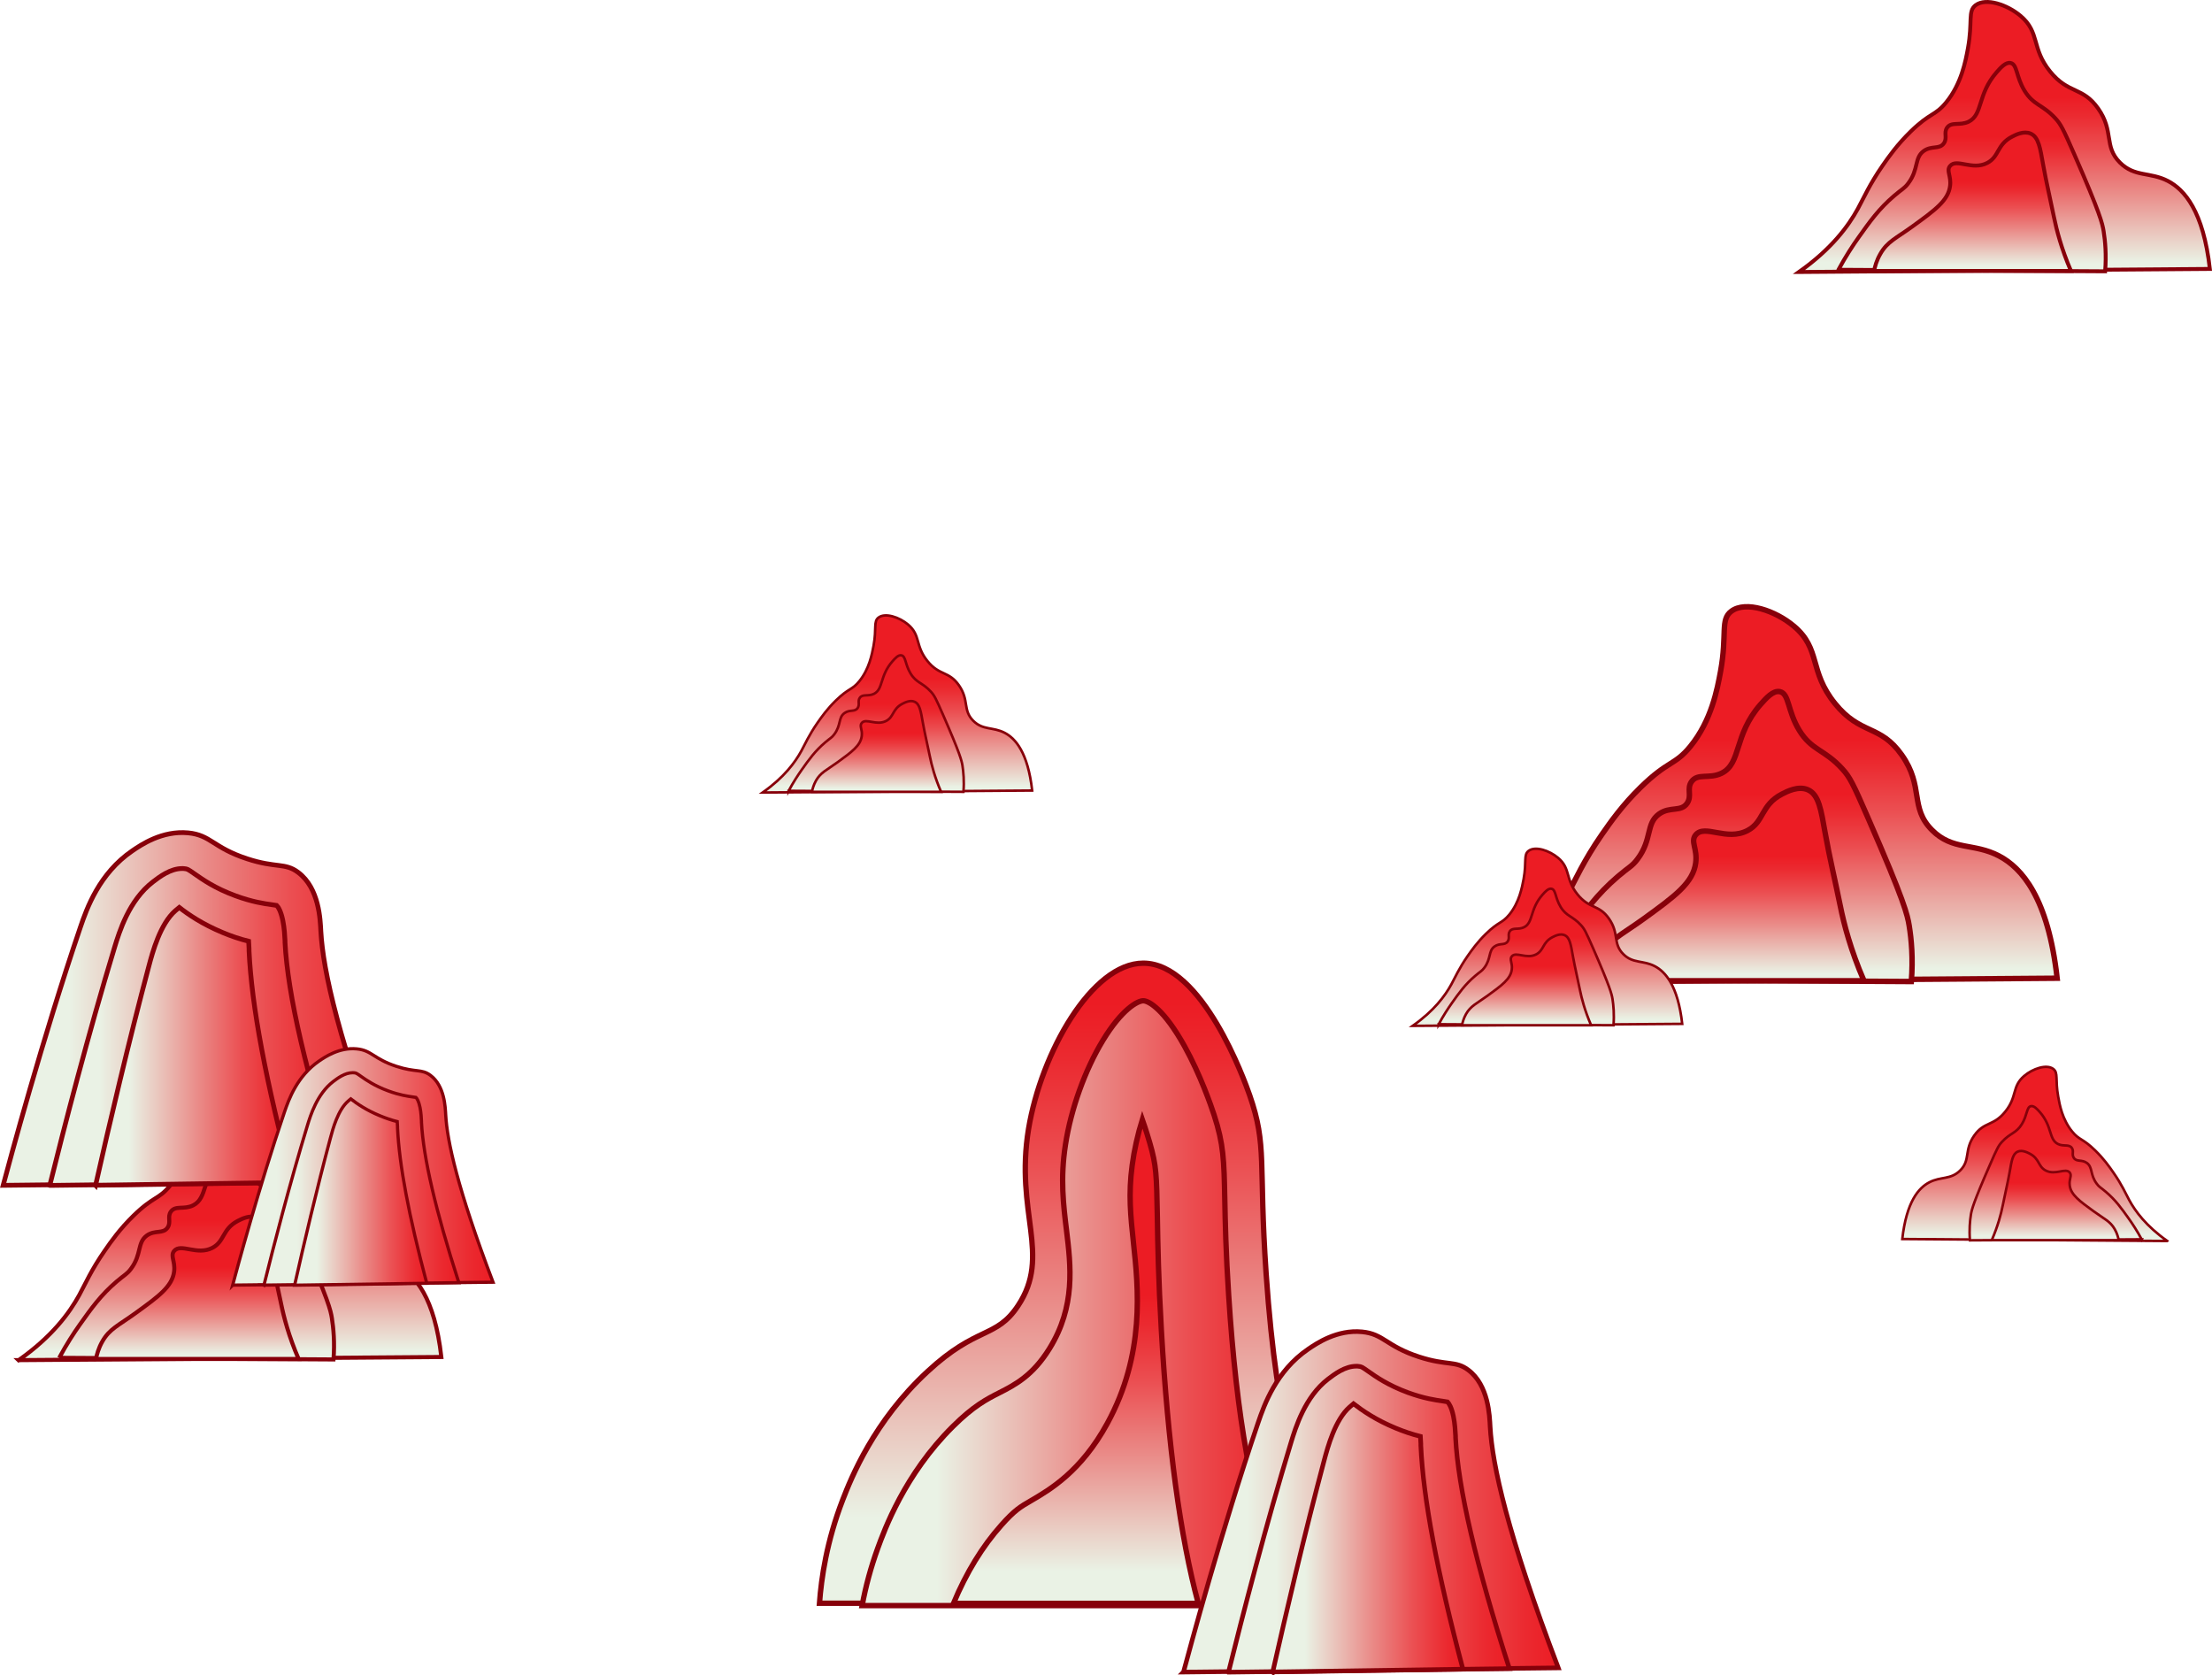
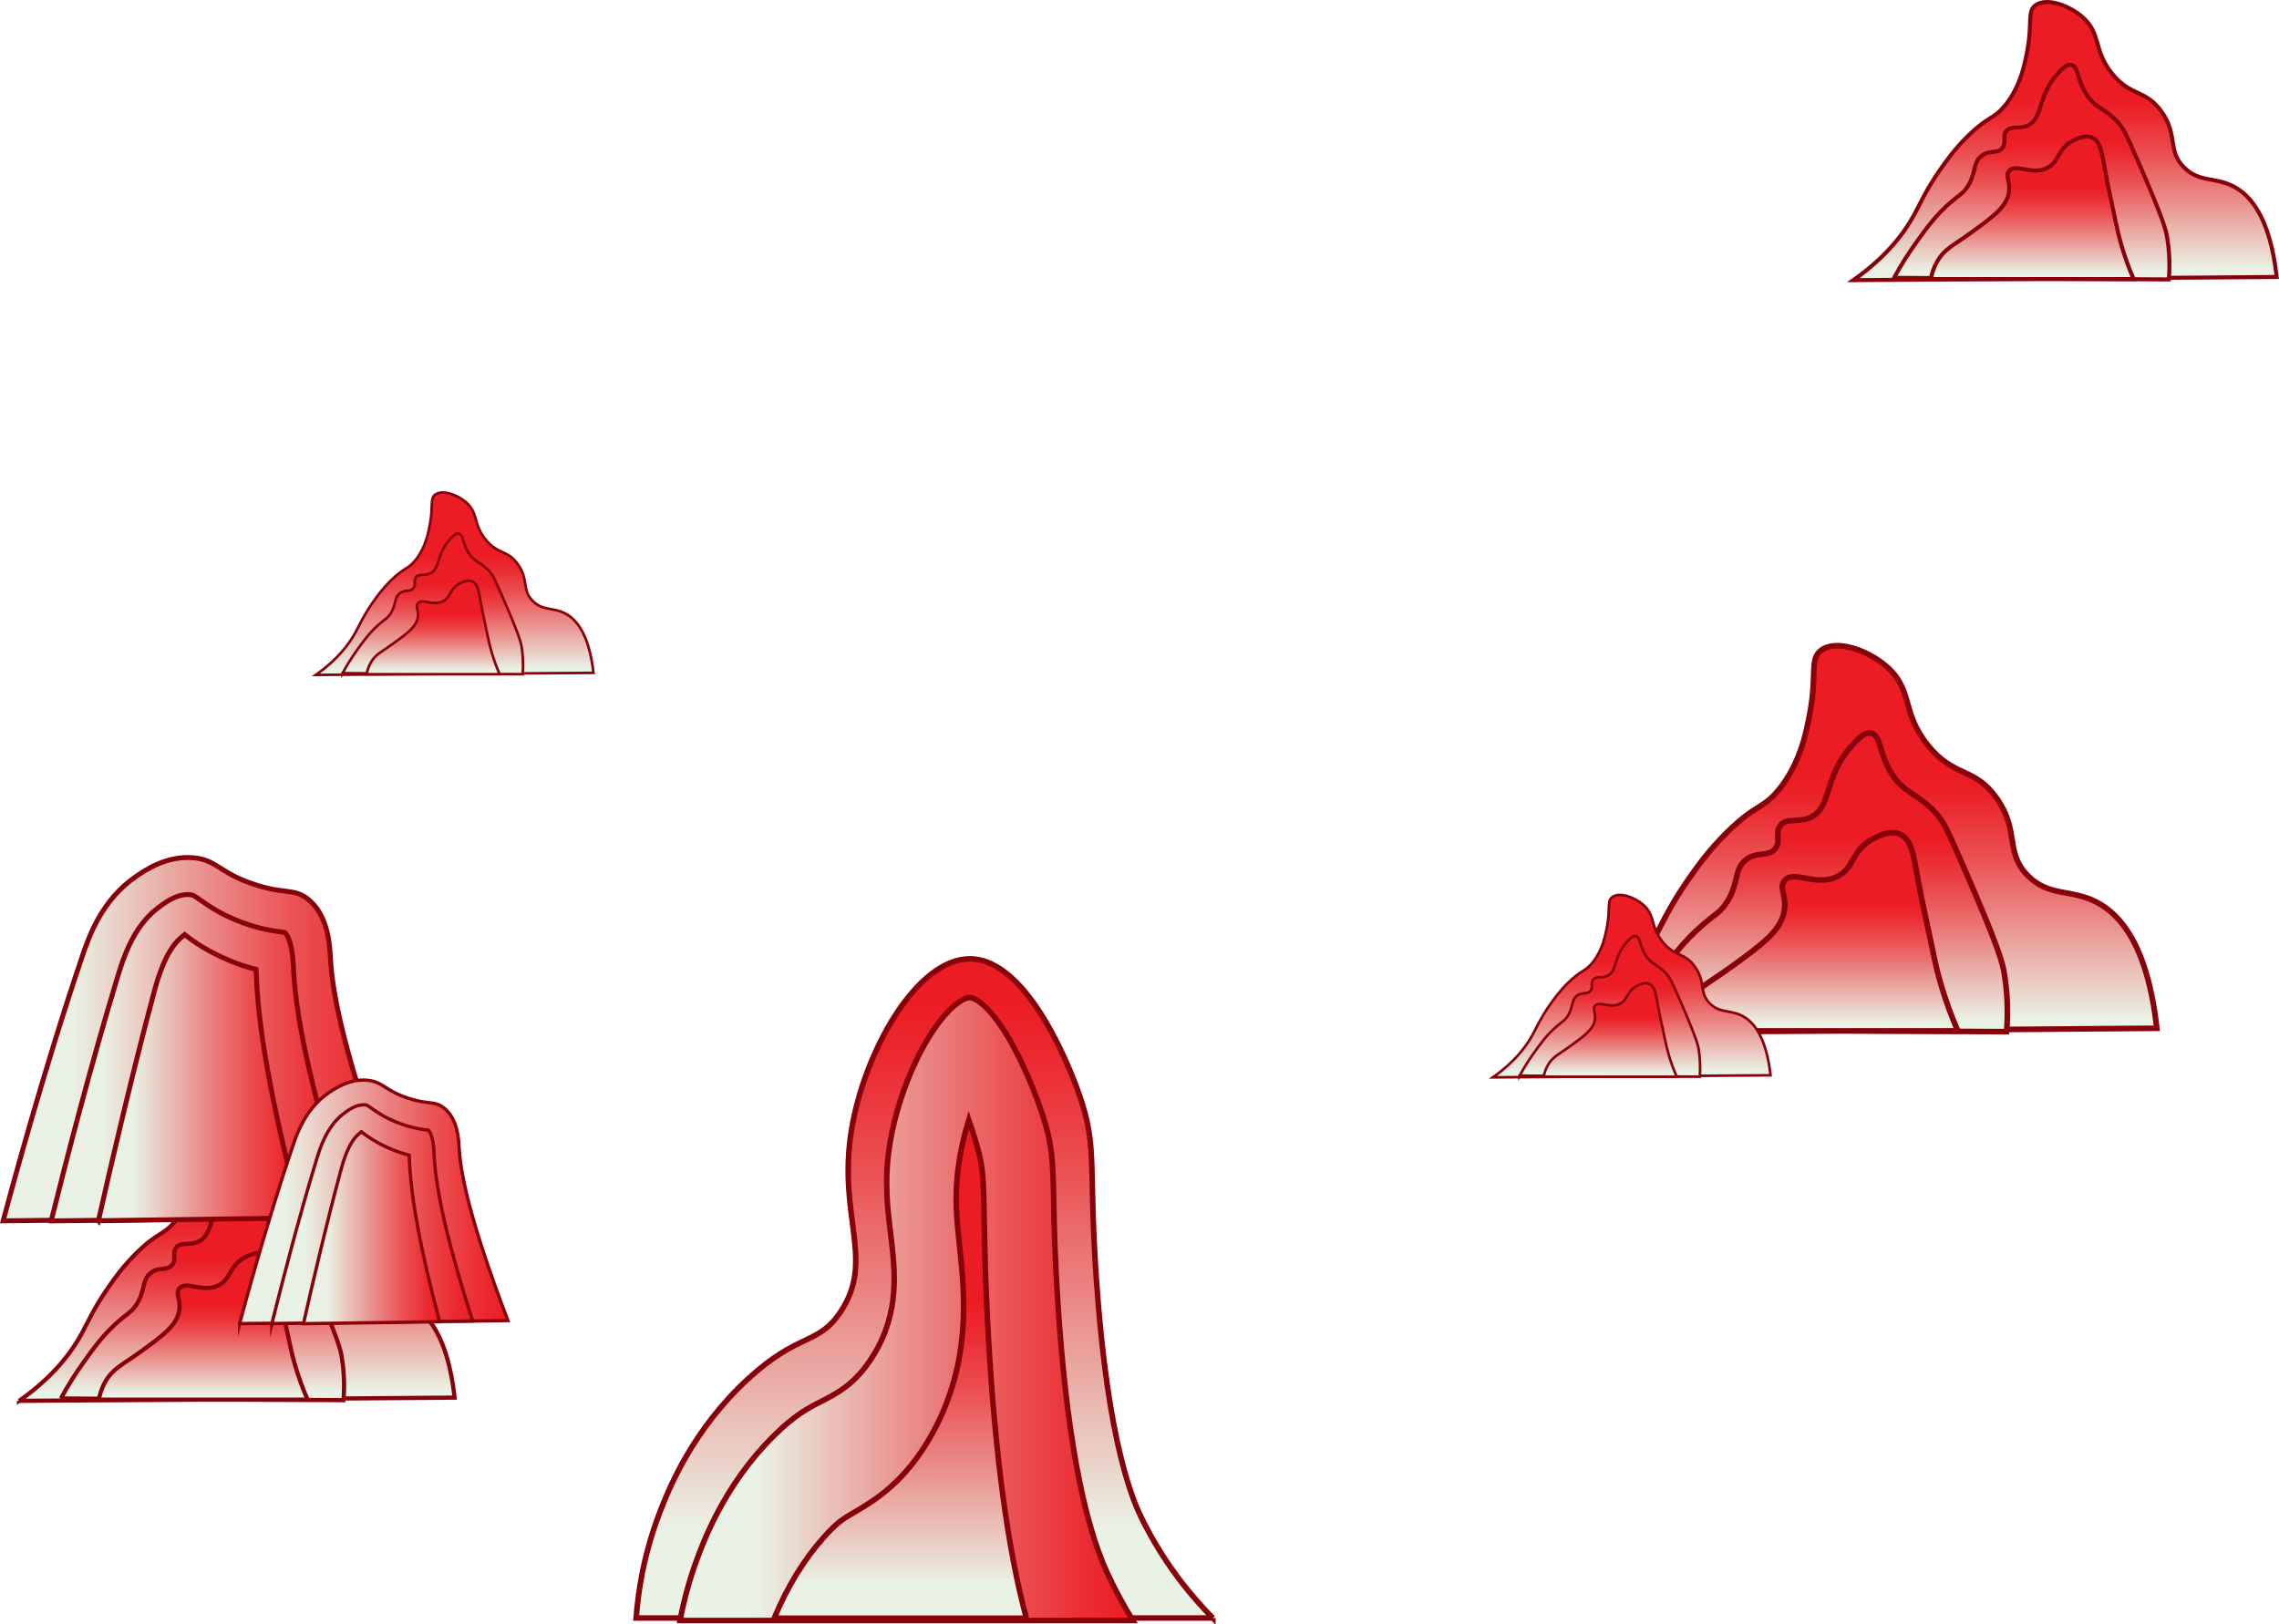
- <svg xmlns="http://www.w3.org/2000/svg" xmlns:xlink="http://www.w3.org/1999/xlink" id="Layer_2" data-name="Layer 2" viewBox="0 0 288.39 218.28">
+ <svg xmlns="http://www.w3.org/2000/svg" xmlns:xlink="http://www.w3.org/1999/xlink" id="Layer_2" data-name="Layer 2" viewBox="0 0 288.39 205.47">
  <defs>
    <style>
      .cls-1 {
        fill: url(#linear-gradient-7);
      }

-       .cls-1, .cls-2, .cls-3, .cls-4, .cls-5, .cls-6, .cls-7, .cls-8, .cls-9, .cls-10, .cls-11, .cls-12, .cls-13, .cls-14, .cls-15, .cls-16, .cls-17, .cls-18, .cls-19, .cls-20, .cls-21, .cls-22, .cls-23, .cls-24, .cls-25, .cls-26, .cls-27, .cls-28, .cls-29, .cls-30 {
+       .cls-1, .cls-2, .cls-3, .cls-4, .cls-5, .cls-6, .cls-7, .cls-8, .cls-9, .cls-10, .cls-11, .cls-12, .cls-13, .cls-14, .cls-15, .cls-16, .cls-17, .cls-18, .cls-19, .cls-20, .cls-21, .cls-22, .cls-23, .cls-24 {
        stroke: #87000a;
        stroke-miterlimit: 10;
      }

-       .cls-1, .cls-6, .cls-22 {
+       .cls-1, .cls-13, .cls-22 {
        stroke-width: .42px;
      }

      .cls-2 {
+         fill: url(#linear-gradient-5);
+       }
+ 
+       .cls-2, .cls-5, .cls-14 {
+         stroke-width: .62px;
+       }
+ 
+       .cls-3 {
+         fill: url(#linear-gradient-14);
+       }
+ 
+       .cls-3, .cls-6, .cls-17 {
+         stroke-width: .71px;
+       }
+ 
+       .cls-4 {
+         fill: url(#linear-gradient-17);
+       }
+ 
+       .cls-4, .cls-11, .cls-16, .cls-19, .cls-21, .cls-23 {
+         stroke-width: .33px;
+       }
+ 
+       .cls-5 {
        fill: url(#linear-gradient-4);
      }

-       .cls-2, .cls-24, .cls-30 {
-         stroke-width: .62px;
-       }
- 
-       .cls-3 {
-         fill: url(#linear-gradient-26);
-       }
- 
-       .cls-3, .cls-4, .cls-9, .cls-10, .cls-13, .cls-16 {
-         stroke-width: .33px;
-       }
- 
-       .cls-4 {
-         fill: url(#linear-gradient-27);
-       }
- 
-       .cls-5 {
-         fill: url(#linear-gradient-19);
-       }
- 
-       .cls-5, .cls-11, .cls-14 {
-         stroke-width: .33px;
-       }
- 
      .cls-6 {
+         fill: url(#linear-gradient-15);
+       }
+ 
+       .cls-7 {
+         fill: url(#linear-gradient-3);
+       }
+ 
+       .cls-7, .cls-12, .cls-18 {
+         stroke-width: .53px;
+       }
+ 
+       .cls-8 {
+         fill: url(#linear-gradient-23);
+       }
+ 
+       .cls-8, .cls-9, .cls-24 {
+         stroke-width: .51px;
+       }
+ 
+       .cls-9 {
+         fill: url(#linear-gradient-22);
+       }
+ 
+       .cls-10 {
+         fill: url(#linear-gradient-10);
+       }
+ 
+       .cls-10, .cls-15, .cls-20 {
+         stroke-width: .7px;
+       }
+ 
+       .cls-11 {
+         fill: url(#linear-gradient-21);
+       }
+ 
+       .cls-12 {
+         fill: url(#linear-gradient);
+       }
+ 
+       .cls-13 {
        fill: url(#linear-gradient-8);
      }

-       .cls-7 {
-         fill: url(#linear-gradient-12);
-       }
- 
-       .cls-7, .cls-15, .cls-20 {
-         stroke-width: .7px;
-       }
- 
-       .cls-8 {
-         fill: url(#linear-gradient-15);
-       }
- 
-       .cls-8, .cls-25, .cls-26 {
-         stroke-width: .6px;
-       }
- 
-       .cls-9 {
-         fill: url(#linear-gradient-24);
-       }
- 
-       .cls-10 {
-         fill: url(#linear-gradient-23);
-       }
- 
-       .cls-11 {
-         fill: url(#linear-gradient-20);
-       }
- 
-       .cls-12 {
-         fill: url(#linear-gradient-29);
-       }
- 
-       .cls-12, .cls-18, .cls-27 {
-         stroke-width: .51px;
-       }
- 
-       .cls-13 {
-         fill: url(#linear-gradient-25);
-       }
- 
      .cls-14 {
-         fill: url(#linear-gradient-21);
+         fill: url(#linear-gradient-6);
      }

      .cls-15 {
        fill: url(#linear-gradient-11);
      }

      .cls-16 {
-         fill: url(#linear-gradient-22);
+         fill: url(#linear-gradient-16);
      }

      .cls-17 {
-         fill: url(#linear-gradient-17);
-       }
- 
-       .cls-17, .cls-19, .cls-21 {
-         stroke-width: .71px;
+         fill: url(#linear-gradient-13);
      }

      .cls-18 {
-         fill: url(#linear-gradient-28);
+         fill: url(#linear-gradient-2);
      }

      .cls-19 {
-         fill: url(#linear-gradient-18);
+         fill: url(#linear-gradient-20);
      }

      .cls-20 {
-         fill: url(#linear-gradient-10);
+         fill: url(#linear-gradient-12);
      }

      .cls-21 {
-         fill: url(#linear-gradient-16);
+         fill: url(#linear-gradient-19);
      }

      .cls-22 {
        fill: url(#linear-gradient-9);
      }

      .cls-23 {
-         fill: url(#linear-gradient-3);
-       }
- 
-       .cls-23, .cls-28, .cls-29 {
-         stroke-width: .53px;
+         fill: url(#linear-gradient-18);
      }

      .cls-24 {
-         fill: url(#linear-gradient-6);
-       }
- 
-       .cls-25 {
-         fill: url(#linear-gradient-14);
-       }
- 
-       .cls-26 {
-         fill: url(#linear-gradient-13);
-       }
- 
-       .cls-27 {
-         fill: url(#linear-gradient-30);
-       }
- 
-       .cls-28 {
-         fill: url(#linear-gradient);
-       }
- 
-       .cls-29 {
-         fill: url(#linear-gradient-2);
-       }
- 
-       .cls-30 {
-         fill: url(#linear-gradient-5);
+         fill: url(#linear-gradient-24);
      }
    </style>
-     <linearGradient id="linear-gradient" x1="29.98" y1="180.54" x2="29.98" y2="153.88" gradientUnits="userSpaceOnUse">
+     <linearGradient id="linear-gradient" x1="29.97" y1="39.46" x2="29.97" y2="66.12" gradientTransform="translate(0 220) scale(1 -1)" gradientUnits="userSpaceOnUse">
      <stop offset=".17" stop-color="#eaf2e5" />
      <stop offset=".24" stop-color="#eaddd2" />
      <stop offset=".52" stop-color="#ea8b88" />
      <stop offset=".74" stop-color="#eb4f52" />
      <stop offset=".91" stop-color="#eb2a30" />
      <stop offset="1" stop-color="#ec1c24" />
    </linearGradient>
-     <linearGradient id="linear-gradient-2" x1="25.65" y1="179.71" x2="25.65" y2="159.14" xlink:href="#linear-gradient" />
-     <linearGradient id="linear-gradient-3" x1="25.72" y1="178.82" x2="25.72" y2="165.16" xlink:href="#linear-gradient" />
-     <linearGradient id="linear-gradient-4" x1=".41" y1="131.54" x2="51.03" y2="131.54" xlink:href="#linear-gradient" />
-     <linearGradient id="linear-gradient-5" x1="6.49" y1="133.88" x2="44.42" y2="133.88" xlink:href="#linear-gradient" />
-     <linearGradient id="linear-gradient-6" x1="12.46" y1="136.42" x2="38.16" y2="136.42" xlink:href="#linear-gradient" />
-     <linearGradient id="linear-gradient-7" x1="30.33" y1="152.14" x2="64.27" y2="152.14" xlink:href="#linear-gradient" />
-     <linearGradient id="linear-gradient-8" x1="34.41" y1="153.71" x2="59.84" y2="153.71" xlink:href="#linear-gradient" />
-     <linearGradient id="linear-gradient-9" x1="38.41" y1="155.41" x2="55.64" y2="155.41" xlink:href="#linear-gradient" />
-     <linearGradient id="linear-gradient-10" x1="143.32" y1="211.6" x2="143.32" y2="130.8" xlink:href="#linear-gradient" />
-     <linearGradient id="linear-gradient-11" x1="112.4" y1="169.89" x2="169.69" y2="169.89" xlink:href="#linear-gradient" />
-     <linearGradient id="linear-gradient-12" x1="140.26" y1="212.13" x2="140.26" y2="168.88" xlink:href="#linear-gradient" />
-     <linearGradient id="linear-gradient-13" x1="154.3" y1="195.78" x2="203.17" y2="195.78" xlink:href="#linear-gradient" />
-     <linearGradient id="linear-gradient-14" x1="160.17" y1="198.04" x2="196.79" y2="198.04" xlink:href="#linear-gradient" />
-     <linearGradient id="linear-gradient-15" x1="165.93" y1="200.49" x2="190.74" y2="200.49" xlink:href="#linear-gradient" />
-     <linearGradient id="linear-gradient-16" x1="230.92" y1="132.43" x2="230.92" y2="96.4" xlink:href="#linear-gradient" />
-     <linearGradient id="linear-gradient-17" x1="225.06" y1="131.3" x2="225.06" y2="103.5" xlink:href="#linear-gradient" />
-     <linearGradient id="linear-gradient-18" x1="225.15" y1="130.1" x2="225.15" y2="111.64" xlink:href="#linear-gradient" />
-     <linearGradient id="linear-gradient-19" x1="-2154.8" y1="163.79" x2="-2154.8" y2="147.09" gradientTransform="translate(-1889.518) scale(-1 1)" xlink:href="#linear-gradient" />
-     <linearGradient id="linear-gradient-20" x1="-2157.52" y1="163.27" x2="-2157.52" y2="150.38" gradientTransform="translate(-1889.518) scale(-1 1)" xlink:href="#linear-gradient" />
-     <linearGradient id="linear-gradient-21" x1="-2157.48" y1="162.71" x2="-2157.48" y2="154.16" gradientTransform="translate(-1889.518) scale(-1 1)" xlink:href="#linear-gradient" />
-     <linearGradient id="linear-gradient-22" x1="201.74" y1="135.79" x2="201.74" y2="118.81" xlink:href="#linear-gradient" />
-     <linearGradient id="linear-gradient-23" x1="198.98" y1="135.26" x2="198.98" y2="122.15" xlink:href="#linear-gradient" />
-     <linearGradient id="linear-gradient-24" x1="199.02" y1="134.69" x2="199.02" y2="125.99" xlink:href="#linear-gradient" />
-     <linearGradient id="linear-gradient-25" x1="116.99" y1="105.36" x2="116.99" y2="88.38" xlink:href="#linear-gradient" />
-     <linearGradient id="linear-gradient-26" x1="114.23" y1="104.83" x2="114.23" y2="91.72" xlink:href="#linear-gradient" />
-     <linearGradient id="linear-gradient-27" x1="114.27" y1="104.26" x2="114.27" y2="95.56" xlink:href="#linear-gradient" />
-     <linearGradient id="linear-gradient-28" x1="261.32" y1="38.58" x2="261.32" y2="12.68" xlink:href="#linear-gradient" />
-     <linearGradient id="linear-gradient-29" x1="257.11" y1="37.77" x2="257.11" y2="17.78" xlink:href="#linear-gradient" />
-     <linearGradient id="linear-gradient-30" x1="257.18" y1="36.9" x2="257.18" y2="23.64" xlink:href="#linear-gradient" />
+     <linearGradient id="linear-gradient-2" x1="25.62" y1="40.29" x2="25.62" y2="60.86" xlink:href="#linear-gradient" />
+     <linearGradient id="linear-gradient-3" x1="25.71" y1="41.18" x2="25.71" y2="54.84" xlink:href="#linear-gradient" />
+     <linearGradient id="linear-gradient-4" x1=".4" y1="88.46" x2="51.02" y2="88.46" xlink:href="#linear-gradient" />
+     <linearGradient id="linear-gradient-5" x1="6.48" y1="86.11" x2="44.42" y2="86.11" xlink:href="#linear-gradient" />
+     <linearGradient id="linear-gradient-6" x1="12.44" y1="83.58" x2="38.14" y2="83.58" xlink:href="#linear-gradient" />
+     <linearGradient id="linear-gradient-7" x1="30.32" y1="67.87" x2="64.27" y2="67.87" xlink:href="#linear-gradient" />
+     <linearGradient id="linear-gradient-8" x1="34.38" y1="66.3" x2="59.81" y2="66.3" xlink:href="#linear-gradient" />
+     <linearGradient id="linear-gradient-9" x1="38.4" y1="64.59" x2="55.63" y2="64.59" xlink:href="#linear-gradient" />
+     <linearGradient id="linear-gradient-10" x1="116.99" y1="12.6" x2="116.99" y2="93.4" xlink:href="#linear-gradient" />
+     <linearGradient id="linear-gradient-11" x1="86.06" y1="54.3" x2="143.35" y2="54.3" xlink:href="#linear-gradient" />
+     <linearGradient id="linear-gradient-12" x1="113.92" y1="12.07" x2="113.92" y2="55.32" xlink:href="#linear-gradient" />
+     <linearGradient id="linear-gradient-13" x1="235.66" y1="84.94" x2="235.66" y2="120.97" xlink:href="#linear-gradient" />
+     <linearGradient id="linear-gradient-14" x1="229.79" y1="86.07" x2="229.79" y2="113.87" xlink:href="#linear-gradient" />
+     <linearGradient id="linear-gradient-15" x1="229.88" y1="87.27" x2="229.88" y2="105.73" xlink:href="#linear-gradient" />
+     <linearGradient id="linear-gradient-16" x1="206.48" y1="81.58" x2="206.48" y2="98.56" xlink:href="#linear-gradient" />
+     <linearGradient id="linear-gradient-17" x1="203.72" y1="82.11" x2="203.72" y2="95.22" xlink:href="#linear-gradient" />
+     <linearGradient id="linear-gradient-18" x1="203.76" y1="82.68" x2="203.76" y2="91.38" xlink:href="#linear-gradient" />
+     <linearGradient id="linear-gradient-19" x1="57.53" y1="132.53" x2="57.53" y2="149.51" xlink:href="#linear-gradient" />
+     <linearGradient id="linear-gradient-20" x1="54.77" y1="133.06" x2="54.77" y2="146.17" xlink:href="#linear-gradient" />
+     <linearGradient id="linear-gradient-21" x1="54.81" y1="133.63" x2="54.81" y2="142.33" xlink:href="#linear-gradient" />
+     <linearGradient id="linear-gradient-22" x1="261.32" y1="181.42" x2="261.32" y2="207.32" xlink:href="#linear-gradient" />
+     <linearGradient id="linear-gradient-23" x1="257.11" y1="182.23" x2="257.11" y2="202.22" xlink:href="#linear-gradient" />
+     <linearGradient id="linear-gradient-24" x1="257.16" y1="183.1" x2="257.16" y2="196.36" xlink:href="#linear-gradient" />
  </defs>
-   <g id="Layer_1-2" data-name="Layer 1">
-     <g>
+   <g id="Layer_2-2" data-name="Layer 2">
+     <g id="Layer_1-2" data-name="Layer 1-2">
      <g>
-         <path class="cls-28" d="M2.42,177.33c4.38-3.08,6.64-6.17,7.91-8.49.77-1.41,1.55-3.24,3.33-5.8.84-1.22,1.96-2.81,3.74-4.55,2.66-2.6,3.28-2.08,4.78-3.93,2.04-2.5,2.6-5.52,2.91-7.24.66-3.59-.06-4.98,1.04-5.8,1.39-1.03,4.25-.06,6.03,1.45,2.62,2.21,1.41,4.3,3.95,7.45,2.48,3.07,4.36,1.99,6.45,4.97,2.16,3.07.74,5.06,2.91,7.24,1.98,1.99,4.03,1.22,6.45,2.48,2.21,1.15,4.74,4.01,5.62,11.8-18.38.14-36.75.28-55.13.41Z" />
-         <path class="cls-29" d="M7.72,177.02c.96-1.78,1.91-3.24,2.7-4.35,1.49-2.1,2.72-3.83,4.78-5.59,1.08-.92,1.35-.96,1.87-1.66,1.43-1.9.79-3.42,2.08-4.35,1.07-.76,2.11-.16,2.7-1.03.49-.72-.06-1.38.42-2.07.59-.86,1.72-.23,2.91-.83,1.92-.96,1.14-3.65,3.74-6.62.56-.64,1.22-1.38,1.87-1.24.91.19.73,1.85,1.87,3.73,1.2,1.96,2.43,1.83,4.16,3.73.7.77,1.01,1.35,2.5,4.76,3.51,8.03,3.79,9.33,3.95,10.35.21,1.32.38,3.15.21,5.38-11.93-.07-23.85-.14-35.78-.21Z" />
-         <path class="cls-23" d="M12.51,177.17c.11-.55.32-1.39.83-2.28.95-1.67,2.1-2.08,4.37-3.73,2.97-2.15,4.74-3.44,4.99-5.38.17-1.36-.53-2.05,0-2.69.88-1.06,2.98.63,4.99-.41,1.62-.84,1.27-2.46,3.33-3.52.49-.25,1.58-.81,2.5-.41,1.07.47,1.28,1.96,1.66,4.14.42,2.36.98,4.69,1.46,7.04.36,1.77,1.01,4.28,2.29,7.24H12.51Z" />
-       </g>
-       <g>
-         <path class="cls-2" d="M.41,154.53c.8-3.01,5.14-19.16,10.08-33.68.82-2.4,2.44-6.98,6.76-9.93,1.14-.78,3.89-2.66,7.28-2.34,2.95.28,3.25,1.93,7.69,3.38,3.81,1.25,4.92.47,6.65,1.77,2.77,2.07,2.88,6.22,2.96,7.69.29,5.1,2.28,14.33,9.2,32.54-16.87.19-33.75.38-50.62.57Z" />
-         <path class="cls-30" d="M6.49,154.53c1.85-7.46,5.04-19.82,8.44-31,.61-2,1.87-6.16,5.02-8.57.85-.65,2.26-1.73,3.8-1.73.11,0,.21,0,.32.02.36.04.39.04,1.3.68,1.06.74,2.65,1.87,5.35,2.86,2.19.8,3.73,1.02,4.76,1.16.15.02.42.06.59.09.19.19.54.7.8,1.95.21,1.02.26,2.09.29,2.66v.22c.36,6.86,2.73,17.07,7.27,31.19l-37.92.48Z" />
-         <path class="cls-24" d="M12.46,154.53c1.78-7.89,4.3-18.66,6.96-28.62.47-1.77,1.46-5.45,3.44-7.18.15-.13.33-.29.51-.43,1.24.96,3,2.17,5.67,3.28,1.14.48,2.26.85,3.38,1.13.03.39.04.74.05.99v.26c.33,7.13,2.18,17.02,5.68,30.19l-25.7.37Z" />
-       </g>
-       <g>
-         <path class="cls-1" d="M30.33,167.55c.54-2.02,3.45-12.84,6.76-22.58.55-1.61,1.64-4.68,4.53-6.66.77-.52,2.61-1.78,4.88-1.57,1.98.19,2.18,1.29,5.16,2.27,2.56.84,3.3.31,4.46,1.18,1.86,1.39,1.93,4.17,1.99,5.16.19,3.42,1.53,9.61,6.17,21.81-11.31.13-22.63.26-33.94.38Z" />
-         <path class="cls-6" d="M34.41,167.55c1.24-5,3.38-13.29,5.66-20.79.41-1.34,1.26-4.13,3.36-5.75.57-.43,1.52-1.16,2.55-1.16.07,0,.14,0,.21.01.24.03.26.03.87.46.71.5,1.78,1.25,3.58,1.91,1.47.54,2.5.68,3.19.78.1.01.28.04.4.06.13.13.36.47.53,1.3.14.68.17,1.4.19,1.79v.15c.24,4.6,1.83,11.45,4.87,20.91l-25.43.32Z" />
-         <path class="cls-22" d="M38.41,167.55c1.19-5.29,2.88-12.51,4.67-19.19.32-1.19.98-3.66,2.31-4.81.1-.09.22-.19.34-.29.83.64,2.01,1.46,3.8,2.2.77.32,1.51.57,2.26.76.02.26.03.5.04.66v.18c.22,4.78,1.46,11.41,3.81,20.24l-17.23.25Z" />
-       </g>
-       <g>
-         <path class="cls-20" d="M179.82,209.02c-2.58-2.62-6.13-6.79-8.99-12.6-1-2.04-4.3-9.14-5.76-30.39-1-14.5.17-16.6-2.15-23.26-.65-1.86-6.15-17.21-13.87-17.2-6.74.01-13.31,11.72-14.95,21.59-1.82,10.99,3.02,16.44-1.37,23.06-2.87,4.33-5.33,2.58-11.82,8.6-6.99,6.47-9.94,13.87-11.04,16.71-2.09,5.41-2.79,10.2-3.03,13.48,24.33,0,48.66,0,72.99,0Z" />
-         <path class="cls-15" d="M169.69,209.32c-1.21-1.96-2.3-3.99-3.26-6.08-3.11-6.76-5.21-18.32-6.24-34.35-.37-5.67-.45-9.52-.51-12.62-.1-5.02-.15-7.1-1.39-10.9-.38-1.16-1.77-5.22-3.87-9-2.59-4.66-4.6-5.9-5.37-5.9-.73,0-2.79,1.09-5.28,5.2-2.32,3.84-4.14,8.9-4.86,13.55-.69,4.43-.27,7.87.14,11.2.56,4.63,1.2,9.88-2.24,15.42-2.18,3.51-4.49,4.7-6.53,5.74-1.65.84-3.35,1.71-6.04,4.38-6.31,6.25-8.95,13.54-9.82,15.93-.87,2.41-1.55,4.89-2.02,7.43h57.29Z" />
-         <path class="cls-7" d="M156.22,209.02c-2.34-8.65-3.95-20.61-4.81-35.65-.38-6.62-.46-11.09-.52-14.69-.1-5.54-.12-6.69-.99-9.69-.15-.51-.48-1.63-.97-3.03-.6,1.96-1.06,3.99-1.32,5.95-.51,3.76-.21,6.58.17,10.16.62,5.75,1.55,14.43-3.42,23.51-3.43,6.28-7.51,8.64-9.94,10.06-1.38.8-2.14,1.24-3.87,3.19-2.48,2.78-4.57,6.2-6.24,10.2h31.91Z" />
-       </g>
-       <g>
-         <path class="cls-26" d="M154.3,217.98c.78-2.9,4.96-18.49,9.73-32.51.79-2.32,2.36-6.74,6.52-9.58,1.1-.75,3.76-2.57,7.02-2.26,2.84.27,3.13,1.86,7.43,3.26,3.68,1.2,4.75.45,6.42,1.71,2.67,2,2.78,6,2.86,7.43.28,4.93,2.2,13.84,8.88,31.41-16.29.18-32.58.37-48.87.55Z" />
-         <path class="cls-25" d="M160.17,217.98c1.79-7.2,4.86-19.13,8.15-29.93.59-1.93,1.81-5.95,4.84-8.27.82-.62,2.18-1.67,3.67-1.67.1,0,.21,0,.31.02.35.04.38.04,1.26.66,1.02.72,2.56,1.8,5.16,2.76,2.11.77,3.61.98,4.59,1.12.15.02.41.06.57.09.18.19.52.68.77,1.88.2.98.25,2.02.28,2.57v.22c.34,6.62,2.64,16.48,7.02,30.11l-36.61.46Z" />
-         <path class="cls-8" d="M165.93,217.98c1.72-7.61,4.15-18.01,6.72-27.63.46-1.71,1.41-5.26,3.32-6.93.15-.13.32-.28.49-.42,1.2.92,2.89,2.1,5.47,3.17,1.11.46,2.18.82,3.26,1.09.03.38.04.72.05.95v.25c.32,6.89,2.11,16.44,5.49,29.15l-24.81.36Z" />
-       </g>
-       <g>
-         <path class="cls-21" d="M193.66,128.1c5.92-4.17,8.98-8.34,10.69-11.47,1.04-1.91,2.1-4.38,4.5-7.84,1.14-1.64,2.65-3.8,5.06-6.16,3.6-3.52,4.43-2.82,6.47-5.32,2.76-3.39,3.51-7.46,3.94-9.79.89-4.86-.08-6.74,1.41-7.84,1.88-1.39,5.74-.08,8.16,1.96,3.54,2.99,1.91,5.82,5.34,10.07,3.35,4.15,5.89,2.69,8.72,6.72,2.92,4.15.99,6.84,3.94,9.79,2.68,2.69,5.45,1.65,8.72,3.36,2.98,1.56,6.41,5.43,7.59,15.95-24.84.19-49.69.37-74.53.56Z" />
-         <path class="cls-17" d="M200.83,127.68c1.3-2.41,2.59-4.37,3.66-5.88,2.02-2.84,3.68-5.18,6.47-7.56,1.47-1.25,1.83-1.3,2.53-2.24,1.94-2.57,1.07-4.63,2.81-5.88,1.44-1.03,2.85-.22,3.66-1.4.66-.98-.08-1.87.56-2.8.8-1.17,2.32-.32,3.94-1.12,2.6-1.29,1.55-4.93,5.06-8.95.76-.86,1.65-1.86,2.53-1.68,1.23.26.98,2.51,2.53,5.04,1.62,2.65,3.29,2.47,5.62,5.04.95,1.04,1.36,1.82,3.37,6.44,4.74,10.85,5.12,12.62,5.34,13.99.29,1.79.52,4.26.28,7.28-16.12-.09-32.25-.19-48.37-.28Z" />
-         <path class="cls-19" d="M207.3,127.88c.14-.75.44-1.88,1.12-3.08,1.29-2.25,2.84-2.82,5.91-5.04,4.01-2.91,6.41-4.65,6.75-7.28.24-1.84-.72-2.78,0-3.64,1.19-1.43,4.02.86,6.75-.56,2.19-1.14,1.71-3.32,4.5-4.76.66-.34,2.13-1.1,3.37-.56,1.44.63,1.72,2.64,2.25,5.6.57,3.19,1.33,6.34,1.97,9.51.48,2.4,1.36,5.78,3.09,9.79h-35.72Z" />
-       </g>
-       <g>
-         <path class="cls-5" d="M282.55,161.78c-2.74-1.93-4.16-3.87-4.95-5.32-.48-.89-.97-2.03-2.09-3.63-.53-.76-1.23-1.76-2.35-2.85-1.67-1.63-2.05-1.3-3-2.46-1.28-1.57-1.63-3.46-1.82-4.54-.41-2.25.04-3.12-.65-3.63-.87-.64-2.66-.04-3.78.91-1.64,1.39-.88,2.7-2.48,4.67-1.55,1.92-2.73,1.25-4.04,3.11-1.35,1.93-.46,3.17-1.82,4.54-1.24,1.25-2.53.77-4.04,1.56-1.38.72-2.97,2.51-3.52,7.39,11.51.09,23.02.17,34.53.26Z" />
-         <path class="cls-11" d="M279.23,161.59c-.6-1.12-1.2-2.03-1.69-2.72-.94-1.32-1.7-2.4-3-3.5-.68-.58-.85-.6-1.17-1.04-.9-1.19-.5-2.14-1.3-2.72-.67-.48-1.32-.1-1.69-.65-.31-.45.04-.86-.26-1.3-.37-.54-1.08-.15-1.82-.52-1.2-.6-.72-2.29-2.35-4.15-.35-.4-.76-.86-1.17-.78-.57.12-.46,1.16-1.17,2.33-.75,1.23-1.52,1.14-2.61,2.33-.44.48-.63.84-1.56,2.98-2.2,5.03-2.37,5.85-2.48,6.48-.13.83-.24,1.97-.13,3.37,7.47-.04,14.94-.09,22.41-.13Z" />
-         <path class="cls-14" d="M276.23,161.68c-.07-.35-.2-.87-.52-1.43-.6-1.04-1.32-1.3-2.74-2.33-1.86-1.35-2.97-2.15-3.13-3.37-.11-.85.33-1.29,0-1.69-.55-.66-1.86.4-3.13-.26-1.02-.53-.79-1.54-2.09-2.2-.31-.16-.99-.51-1.56-.26-.67.29-.8,1.23-1.04,2.59-.26,1.48-.62,2.94-.91,4.41-.22,1.11-.63,2.68-1.43,4.54h16.55Z" />
-       </g>
-       <g>
-         <path class="cls-16" d="M184.18,133.74c2.79-1.96,4.23-3.93,5.04-5.41.49-.9.99-2.06,2.12-3.69.54-.77,1.25-1.79,2.39-2.9,1.7-1.66,2.09-1.33,3.05-2.51,1.3-1.6,1.65-3.52,1.86-4.62.42-2.29-.04-3.18.66-3.69.88-.65,2.7-.04,3.84.92,1.67,1.41.9,2.74,2.52,4.75,1.58,1.96,2.78,1.27,4.11,3.17,1.37,1.96.47,3.22,1.86,4.62,1.26,1.27,2.57.78,4.11,1.58,1.4.73,3.02,2.56,3.58,7.52-11.71.09-23.41.18-35.12.26Z" />
-         <path class="cls-10" d="M187.56,133.55c.61-1.13,1.22-2.06,1.72-2.77.95-1.34,1.73-2.44,3.05-3.56.69-.59.86-.61,1.19-1.06.91-1.21.5-2.18,1.33-2.77.68-.49,1.34-.1,1.72-.66.31-.46-.04-.88.27-1.32.38-.55,1.1-.15,1.86-.53,1.22-.61.73-2.32,2.39-4.22.36-.41.78-.88,1.19-.79.58.12.46,1.18,1.19,2.37.76,1.25,1.55,1.16,2.65,2.37.45.49.64.86,1.59,3.03,2.23,5.11,2.41,5.95,2.52,6.59.13.84.24,2.01.13,3.43-7.6-.04-15.2-.09-22.8-.13Z" />
-         <path class="cls-9" d="M190.61,133.64c.07-.35.21-.88.53-1.45.61-1.06,1.34-1.33,2.78-2.37,1.89-1.37,3.02-2.19,3.18-3.43.11-.87-.34-1.31,0-1.71.56-.67,1.9.4,3.18-.26,1.03-.54.81-1.56,2.12-2.24.31-.16,1.01-.52,1.59-.26.68.3.81,1.25,1.06,2.64.27,1.5.63,2.99.93,4.48.23,1.13.64,2.72,1.46,4.62h-16.83Z" />
-       </g>
-       <g>
-         <path class="cls-13" d="M99.43,103.32c2.79-1.96,4.23-3.93,5.04-5.41.49-.9.99-2.06,2.12-3.69.54-.77,1.25-1.79,2.39-2.9,1.7-1.66,2.09-1.33,3.05-2.51,1.3-1.6,1.65-3.52,1.86-4.62.42-2.29-.04-3.18.66-3.69.88-.65,2.7-.04,3.84.92,1.67,1.41.9,2.74,2.52,4.75,1.58,1.96,2.78,1.27,4.11,3.17,1.37,1.96.47,3.22,1.86,4.62,1.26,1.27,2.57.78,4.11,1.58,1.4.73,3.02,2.56,3.58,7.52-11.71.09-23.41.18-35.12.26Z" />
-         <path class="cls-3" d="M102.81,103.12c.61-1.13,1.22-2.06,1.72-2.77.95-1.34,1.73-2.44,3.05-3.56.69-.59.86-.61,1.19-1.06.91-1.21.5-2.18,1.33-2.77.68-.49,1.34-.1,1.72-.66.31-.46-.04-.88.27-1.32.38-.55,1.1-.15,1.86-.53,1.22-.61.73-2.32,2.39-4.22.36-.41.78-.88,1.19-.79.58.12.46,1.18,1.19,2.37.76,1.25,1.55,1.16,2.65,2.37.45.49.64.86,1.59,3.03,2.23,5.11,2.41,5.95,2.52,6.59.13.84.24,2.01.13,3.43-7.6-.04-15.2-.09-22.8-.13Z" />
-         <path class="cls-4" d="M105.86,103.21c.07-.35.21-.88.53-1.45.61-1.06,1.34-1.33,2.78-2.37,1.89-1.37,3.02-2.19,3.18-3.43.11-.87-.34-1.31,0-1.71.56-.67,1.9.4,3.18-.26,1.03-.54.81-1.56,2.12-2.24.31-.16,1.01-.52,1.59-.26.68.3.81,1.25,1.06,2.64.27,1.5.63,2.99.93,4.48.23,1.13.64,2.72,1.46,4.62h-16.83Z" />
-       </g>
-       <g>
-         <path class="cls-18" d="M234.54,35.46c4.25-3,6.45-6,7.68-8.25.75-1.37,1.51-3.15,3.23-5.63.82-1.18,1.91-2.73,3.64-4.42,2.59-2.53,3.18-2.02,4.65-3.82,1.98-2.43,2.52-5.36,2.83-7.04.64-3.49-.05-4.84,1.01-5.63,1.35-1,4.13-.06,5.86,1.41,2.54,2.15,1.37,4.18,3.84,7.24,2.41,2.98,4.24,1.94,6.27,4.83,2.1,2.99.71,4.92,2.83,7.04,1.93,1.93,3.92,1.19,6.27,2.41,2.14,1.12,4.61,3.9,5.46,11.46-17.85.13-35.71.27-53.56.4Z" />
-         <path class="cls-12" d="M239.69,35.16c.94-1.73,1.86-3.14,2.63-4.22,1.45-2.04,2.64-3.72,4.65-5.43,1.05-.9,1.31-.93,1.82-1.61,1.39-1.85.77-3.33,2.02-4.22,1.04-.74,2.05-.16,2.63-1.01.48-.7-.05-1.34.4-2.01.57-.84,1.67-.23,2.83-.8,1.87-.93,1.11-3.54,3.64-6.44.54-.62,1.19-1.34,1.82-1.21.88.18.71,1.8,1.82,3.62,1.17,1.91,2.36,1.78,4.04,3.62.68.75.98,1.31,2.43,4.63,3.41,7.8,3.68,9.07,3.84,10.06.21,1.28.37,3.06.2,5.23-11.59-.07-23.18-.13-34.77-.2Z" />
-         <path class="cls-27" d="M244.34,35.31c.1-.54.31-1.35.81-2.21.92-1.62,2.04-2.02,4.24-3.62,2.88-2.09,4.61-3.34,4.85-5.23.17-1.33-.52-2,0-2.61.85-1.03,2.89.62,4.85-.4,1.58-.82,1.23-2.39,3.23-3.42.48-.25,1.53-.79,2.43-.4,1.04.45,1.24,1.9,1.62,4.02.41,2.29.95,4.56,1.41,6.84.35,1.72.98,4.16,2.22,7.04h-25.67Z" />
+         <g>
+           <path class="cls-12" d="M2.41,177.33c4.38-3.08,6.64-6.17,7.91-8.49.77-1.41,1.55-3.24,3.33-5.8.84-1.22,1.96-2.81,3.74-4.55,2.66-2.6,3.28-2.08,4.78-3.93,2.04-2.5,2.6-5.52,2.91-7.24.66-3.59-.06-4.98,1.04-5.8,1.39-1.03,4.25-.06,6.03,1.45,2.62,2.21,1.41,4.3,3.95,7.45,2.48,3.07,4.36,1.99,6.45,4.97,2.16,3.07.74,5.06,2.91,7.24,1.98,1.99,4.03,1.22,6.45,2.48,2.21,1.15,4.74,4.01,5.62,11.8-18.38.14-36.75.28-55.13.41h.01Z" />
+           <path class="cls-18" d="M7.71,177.02c.96-1.78,1.91-3.24,2.7-4.35,1.49-2.1,2.72-3.83,4.78-5.59,1.08-.92,1.35-.96,1.87-1.66,1.43-1.9.79-3.42,2.08-4.35,1.07-.76,2.11-.16,2.7-1.03.49-.72-.06-1.38.42-2.07.59-.86,1.72-.23,2.91-.83,1.92-.96,1.14-3.65,3.74-6.62.56-.64,1.22-1.38,1.87-1.24.91.19.73,1.85,1.87,3.73,1.2,1.96,2.43,1.83,4.16,3.73.7.77,1.01,1.35,2.5,4.76,3.51,8.03,3.79,9.33,3.95,10.35.21,1.32.38,3.15.21,5.38-11.93-.07-23.85-.14-35.78-.21h.02Z" />
+           <path class="cls-7" d="M12.5,177.17c.11-.55.32-1.39.83-2.28.95-1.67,2.1-2.08,4.37-3.73,2.97-2.15,4.74-3.44,4.99-5.38.17-1.36-.53-2.05,0-2.69.88-1.06,2.98.63,4.99-.41,1.62-.84,1.27-2.46,3.33-3.52.49-.25,1.58-.81,2.5-.41,1.07.47,1.28,1.96,1.66,4.14.42,2.36.98,4.69,1.46,7.04.36,1.77,1.01,4.28,2.29,7.24H12.5Z" />
+         </g>
+         <g>
+           <path class="cls-5" d="M.4,154.53c.8-3.01,5.14-19.16,10.08-33.68.82-2.4,2.44-6.98,6.76-9.93,1.14-.78,3.89-2.66,7.28-2.34,2.95.28,3.25,1.93,7.69,3.38,3.81,1.25,4.92.47,6.65,1.77,2.77,2.07,2.88,6.22,2.96,7.69.29,5.1,2.28,14.33,9.2,32.54-16.87.19-33.75.38-50.62.57Z" />
+           <path class="cls-2" d="M6.48,154.53c1.85-7.46,5.04-19.82,8.44-31,.61-2,1.87-6.16,5.02-8.57.85-.65,2.26-1.73,3.8-1.73.11,0,.21,0,.32.02.36.04.39.04,1.3.68,1.06.74,2.65,1.87,5.35,2.86,2.19.8,3.73,1.02,4.76,1.16.15.02.42.06.59.09.19.19.54.7.8,1.95.21,1.02.26,2.09.29,2.66v.22c.36,6.86,2.73,17.07,7.27,31.19l-37.92.48h-.02Z" />
+           <path class="cls-14" d="M12.45,154.53c1.78-7.89,4.3-18.66,6.96-28.62.47-1.77,1.46-5.45,3.44-7.18.15-.13.33-.29.51-.43,1.24.96,3,2.17,5.67,3.28,1.14.48,2.26.85,3.38,1.13.03.39.04.74.05.99v.26c.33,7.13,2.18,17.02,5.68,30.19l-25.7.37h0Z" />
+         </g>
+         <g>
+           <path class="cls-1" d="M30.32,167.55c.54-2.02,3.45-12.84,6.76-22.58.55-1.61,1.64-4.68,4.53-6.66.77-.52,2.61-1.78,4.88-1.57,1.98.19,2.18,1.29,5.16,2.27,2.56.84,3.3.31,4.46,1.18,1.86,1.39,1.93,4.17,1.99,5.16.19,3.42,1.53,9.61,6.17,21.81-11.31.13-22.63.26-33.94.38h-.01Z" />
+           <path class="cls-13" d="M34.4,167.55c1.24-5,3.38-13.29,5.66-20.79.41-1.34,1.26-4.13,3.36-5.75.57-.43,1.52-1.16,2.55-1.16.07,0,.14,0,.21,0,.24.03.26.03.87.46.71.5,1.78,1.25,3.58,1.91,1.47.54,2.5.68,3.19.78.1,0,.28.04.4.06.13.13.36.47.53,1.3.14.68.17,1.4.19,1.79v.15c.24,4.6,1.83,11.45,4.87,20.91l-25.43.32h.02Z" />
+           <path class="cls-22" d="M38.4,167.55c1.19-5.29,2.88-12.51,4.67-19.19.32-1.19.98-3.66,2.31-4.81.1-.09.22-.19.34-.29.83.64,2.01,1.46,3.8,2.2.77.32,1.51.57,2.26.76.02.26.03.5.04.66v.18c.22,4.78,1.46,11.41,3.81,20.24,0,0-17.23.25-17.23.25Z" />
+         </g>
+         <g>
+           <path class="cls-10" d="M153.48,204.82c-2.58-2.62-6.13-6.79-8.99-12.6-1-2.04-4.3-9.14-5.76-30.39-1-14.5.17-16.6-2.15-23.26-.65-1.86-6.15-17.21-13.87-17.2-6.74.01-13.31,11.72-14.95,21.59-1.82,10.99,3.02,16.44-1.37,23.06-2.87,4.33-5.33,2.58-11.82,8.6-6.99,6.47-9.94,13.87-11.04,16.71-2.09,5.41-2.79,10.2-3.03,13.48h72.99-.01Z" />
+           <path class="cls-15" d="M143.35,205.12c-1.21-1.96-2.3-3.99-3.26-6.08-3.11-6.76-5.21-18.32-6.24-34.35-.37-5.67-.45-9.52-.51-12.62-.1-5.02-.15-7.1-1.39-10.9-.38-1.16-1.77-5.22-3.87-9-2.59-4.66-4.6-5.9-5.37-5.9-.73,0-2.79,1.09-5.28,5.2-2.32,3.84-4.14,8.9-4.86,13.55-.69,4.43-.27,7.87.14,11.2.56,4.63,1.2,9.88-2.24,15.42-2.18,3.51-4.49,4.7-6.53,5.74-1.65.84-3.35,1.71-6.04,4.38-6.31,6.25-8.95,13.54-9.82,15.93-.87,2.41-1.55,4.89-2.02,7.43h57.29,0Z" />
+           <path class="cls-20" d="M129.88,204.82c-2.34-8.65-3.95-20.61-4.81-35.65-.38-6.62-.46-11.09-.52-14.69-.1-5.54-.12-6.69-.99-9.69-.15-.51-.48-1.63-.97-3.03-.6,1.96-1.06,3.99-1.32,5.95-.51,3.76-.21,6.58.17,10.16.62,5.75,1.55,14.43-3.42,23.51-3.43,6.28-7.51,8.64-9.94,10.06-1.38.8-2.14,1.24-3.87,3.19-2.48,2.78-4.57,6.2-6.24,10.2h31.91Z" />
+         </g>
+         <g>
+           <path class="cls-17" d="M198.39,130.73c5.92-4.17,8.98-8.34,10.69-11.47,1.04-1.91,2.1-4.38,4.5-7.84,1.14-1.64,2.65-3.8,5.06-6.16,3.6-3.52,4.43-2.82,6.47-5.32,2.76-3.39,3.51-7.46,3.94-9.79.89-4.86-.08-6.74,1.41-7.84,1.88-1.39,5.74-.08,8.16,1.96,3.54,2.99,1.91,5.82,5.34,10.07,3.35,4.15,5.89,2.69,8.72,6.72,2.92,4.15.99,6.84,3.94,9.79,2.68,2.69,5.45,1.65,8.72,3.36,2.98,1.56,6.41,5.43,7.59,15.95-24.84.19-49.69.37-74.53.56h-.01Z" />
+           <path class="cls-3" d="M205.56,130.31c1.3-2.41,2.59-4.37,3.66-5.88,2.02-2.84,3.68-5.18,6.47-7.56,1.47-1.25,1.83-1.3,2.53-2.24,1.94-2.57,1.07-4.63,2.81-5.88,1.44-1.03,2.85-.22,3.66-1.4.66-.98-.08-1.87.56-2.8.8-1.17,2.32-.32,3.94-1.12,2.6-1.29,1.55-4.93,5.06-8.95.76-.86,1.65-1.86,2.53-1.68,1.23.26.98,2.51,2.53,5.04,1.62,2.65,3.29,2.47,5.62,5.04.95,1.04,1.36,1.82,3.37,6.44,4.74,10.85,5.12,12.62,5.34,13.99.29,1.79.52,4.26.28,7.28-16.12-.09-32.25-.19-48.37-.28h.01Z" />
+           <path class="cls-6" d="M212.03,130.51c.14-.75.44-1.88,1.12-3.08,1.29-2.25,2.84-2.82,5.91-5.04,4.01-2.91,6.41-4.65,6.75-7.28.24-1.84-.72-2.78,0-3.64,1.19-1.43,4.02.86,6.75-.56,2.19-1.14,1.71-3.32,4.5-4.76.66-.34,2.13-1.1,3.37-.56,1.44.63,1.72,2.64,2.25,5.6.57,3.19,1.33,6.34,1.97,9.51.48,2.4,1.36,5.78,3.09,9.79h-35.72v.02Z" />
+         </g>
+         <g>
+           <path class="cls-16" d="M188.91,136.37c2.79-1.96,4.23-3.93,5.04-5.41.49-.9.99-2.06,2.12-3.69.54-.77,1.25-1.79,2.39-2.9,1.7-1.66,2.09-1.33,3.05-2.51,1.3-1.6,1.65-3.52,1.86-4.62.42-2.29-.04-3.18.66-3.69.88-.65,2.7-.04,3.84.92,1.67,1.41.9,2.74,2.52,4.75,1.58,1.96,2.78,1.27,4.11,3.17,1.37,1.96.47,3.22,1.86,4.62,1.26,1.27,2.57.78,4.11,1.58,1.4.73,3.02,2.56,3.58,7.52-11.71.09-23.41.18-35.12.26h-.02Z" />
+           <path class="cls-4" d="M192.29,136.18c.61-1.13,1.22-2.06,1.72-2.77.95-1.34,1.73-2.44,3.05-3.56.69-.59.86-.61,1.19-1.06.91-1.21.5-2.18,1.33-2.77.68-.49,1.34-.1,1.72-.66.31-.46-.04-.88.27-1.32.38-.55,1.1-.15,1.86-.53,1.22-.61.73-2.32,2.39-4.22.36-.41.78-.88,1.19-.79.58.12.46,1.18,1.19,2.37.76,1.25,1.55,1.16,2.65,2.37.45.49.64.86,1.59,3.03,2.23,5.11,2.41,5.95,2.52,6.59.13.84.24,2.01.13,3.43-7.6-.04-15.2-.09-22.8-.13v.02Z" />
+           <path class="cls-23" d="M195.34,136.27c.07-.35.21-.88.53-1.45.61-1.06,1.34-1.33,2.78-2.37,1.89-1.37,3.02-2.19,3.18-3.43.11-.87-.34-1.31,0-1.71.56-.67,1.9.4,3.18-.26,1.03-.54.81-1.56,2.12-2.24.31-.16,1.01-.52,1.59-.26.68.3.81,1.25,1.06,2.64.27,1.5.63,2.99.93,4.48.23,1.13.64,2.72,1.46,4.62h-16.83v-.02Z" />
+         </g>
+         <g>
+           <path class="cls-21" d="M39.96,85.43c2.79-1.96,4.23-3.93,5.04-5.41.49-.9.99-2.06,2.12-3.69.54-.77,1.25-1.79,2.39-2.9,1.7-1.66,2.09-1.33,3.05-2.51,1.3-1.6,1.65-3.52,1.86-4.62.42-2.29-.04-3.18.66-3.69.88-.65,2.7-.04,3.84.92,1.67,1.41.9,2.74,2.52,4.75,1.58,1.96,2.78,1.27,4.11,3.17,1.37,1.96.47,3.22,1.86,4.62,1.26,1.27,2.57.78,4.11,1.58,1.4.73,3.02,2.56,3.58,7.52-11.71.09-23.41.18-35.12.26h-.02Z" />
+           <path class="cls-19" d="M43.34,85.23c.61-1.13,1.22-2.06,1.72-2.77.95-1.34,1.73-2.44,3.05-3.56.69-.59.86-.61,1.19-1.06.91-1.21.5-2.18,1.33-2.77.68-.49,1.34-.1,1.72-.66.31-.46-.04-.88.27-1.32.38-.55,1.1-.15,1.86-.53,1.22-.61.73-2.32,2.39-4.22.36-.41.78-.88,1.19-.79.58.12.46,1.18,1.19,2.37.76,1.25,1.55,1.16,2.65,2.37.45.49.64.86,1.59,3.03,2.23,5.11,2.41,5.95,2.52,6.59.13.84.24,2.01.13,3.43-7.6-.04-15.2-.09-22.8-.13v.02Z" />
+           <path class="cls-11" d="M46.39,85.32c.07-.35.21-.88.53-1.45.61-1.06,1.34-1.33,2.78-2.37,1.89-1.37,3.02-2.19,3.18-3.43.11-.87-.34-1.31,0-1.71.56-.67,1.9.4,3.18-.26,1.03-.54.81-1.56,2.12-2.24.31-.16,1.01-.52,1.59-.26.68.3.81,1.25,1.06,2.64.27,1.5.63,2.99.93,4.48.23,1.13.64,2.72,1.46,4.62h-16.83v-.02Z" />
+         </g>
+         <g>
+           <path class="cls-9" d="M234.53,35.46c4.25-3,6.45-6,7.68-8.25.75-1.37,1.51-3.15,3.23-5.63.82-1.18,1.91-2.73,3.64-4.42,2.59-2.53,3.18-2.02,4.65-3.82,1.98-2.43,2.52-5.36,2.83-7.04.64-3.49-.05-4.84,1.01-5.63,1.35-1,4.13-.06,5.86,1.41,2.54,2.15,1.37,4.18,3.84,7.24,2.41,2.98,4.24,1.94,6.27,4.83,2.1,2.99.71,4.92,2.83,7.04,1.93,1.93,3.92,1.19,6.27,2.41,2.14,1.12,4.61,3.9,5.46,11.46-17.85.13-35.71.27-53.56.4h0Z" />
+           <path class="cls-8" d="M239.68,35.16c.94-1.73,1.86-3.14,2.63-4.22,1.45-2.04,2.64-3.72,4.65-5.43,1.05-.9,1.31-.93,1.82-1.61,1.39-1.85.77-3.33,2.02-4.22,1.04-.74,2.05-.16,2.63-1.01.48-.7-.05-1.34.4-2.01.57-.84,1.67-.23,2.83-.8,1.87-.93,1.11-3.54,3.64-6.44.54-.62,1.19-1.34,1.82-1.21.88.18.71,1.8,1.82,3.62,1.17,1.91,2.36,1.78,4.04,3.62.68.75.98,1.31,2.43,4.63,3.41,7.8,3.68,9.07,3.84,10.06.21,1.28.37,3.06.2,5.23-11.59-.07-23.18-.13-34.77-.2h0Z" />
+           <path class="cls-24" d="M244.33,35.31c.1-.54.31-1.35.81-2.21.92-1.62,2.04-2.02,4.24-3.62,2.88-2.09,4.61-3.34,4.85-5.23.17-1.33-.52-2,0-2.61.85-1.03,2.89.62,4.85-.4,1.58-.82,1.23-2.39,3.23-3.42.48-.25,1.53-.79,2.43-.4,1.04.45,1.24,1.9,1.62,4.02.41,2.29.95,4.56,1.41,6.84.35,1.72.98,4.16,2.22,7.04h-25.67,0Z" />
+         </g>
      </g>
    </g>
  </g>
</svg>
